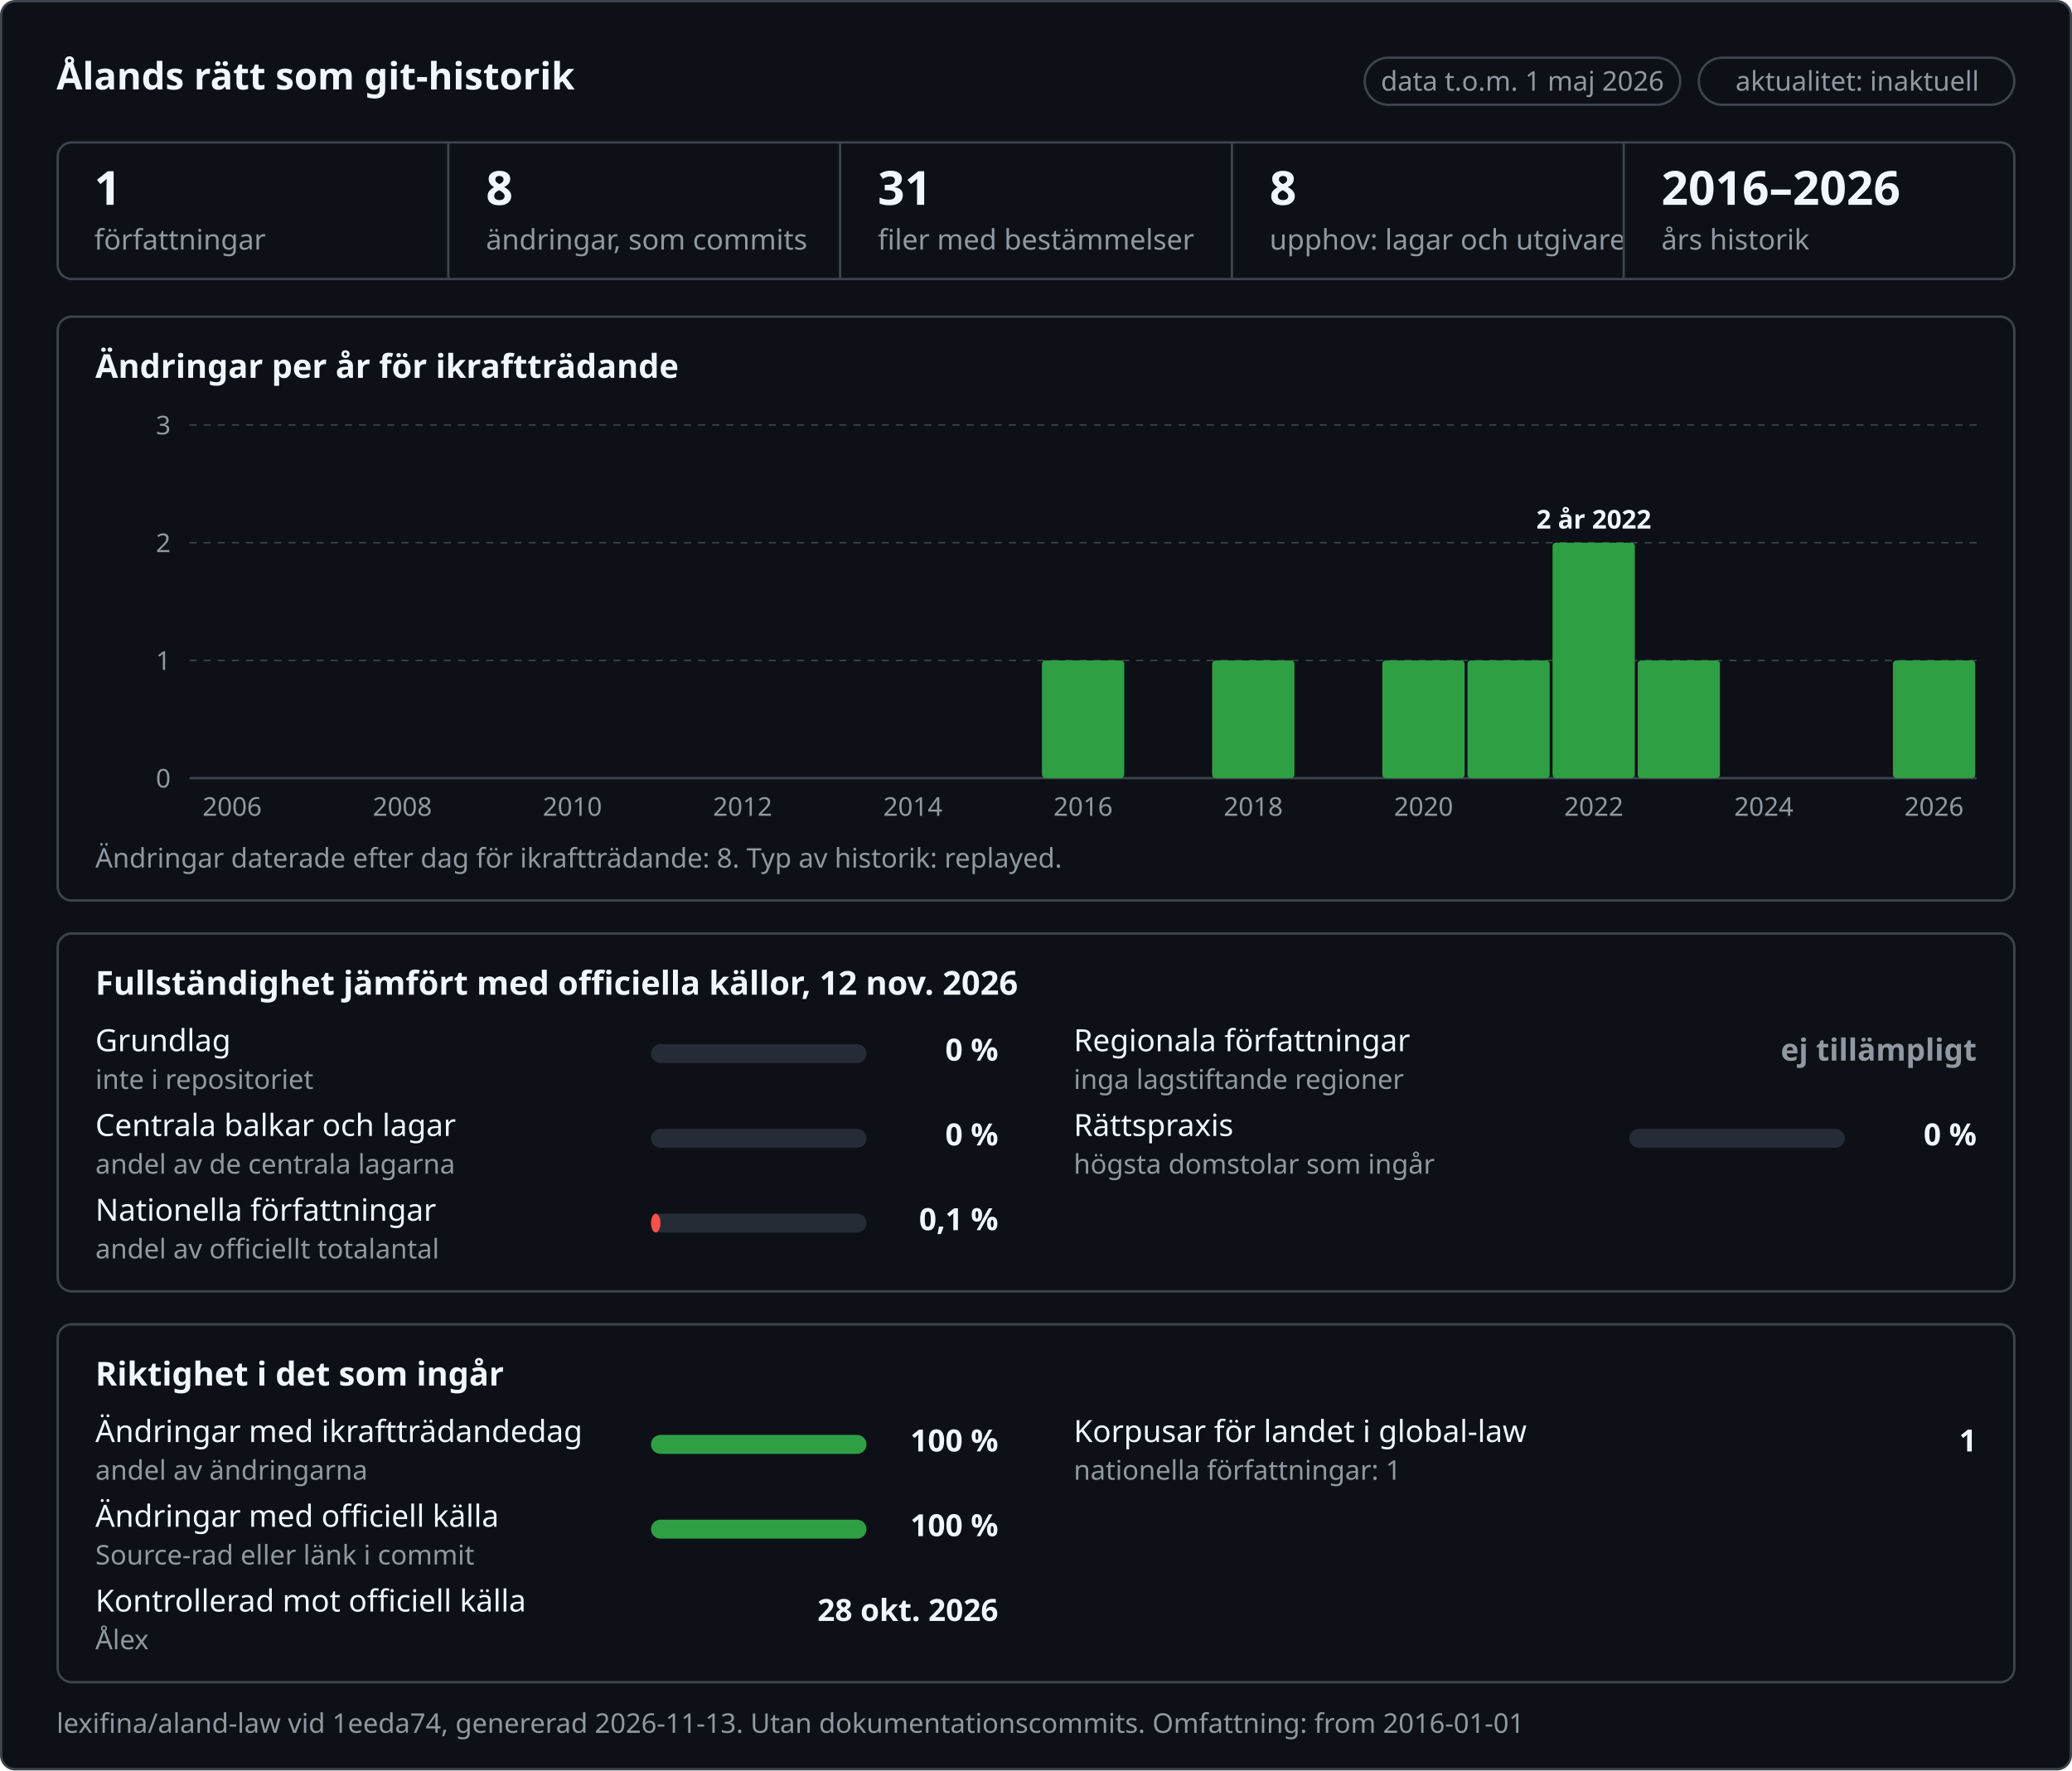
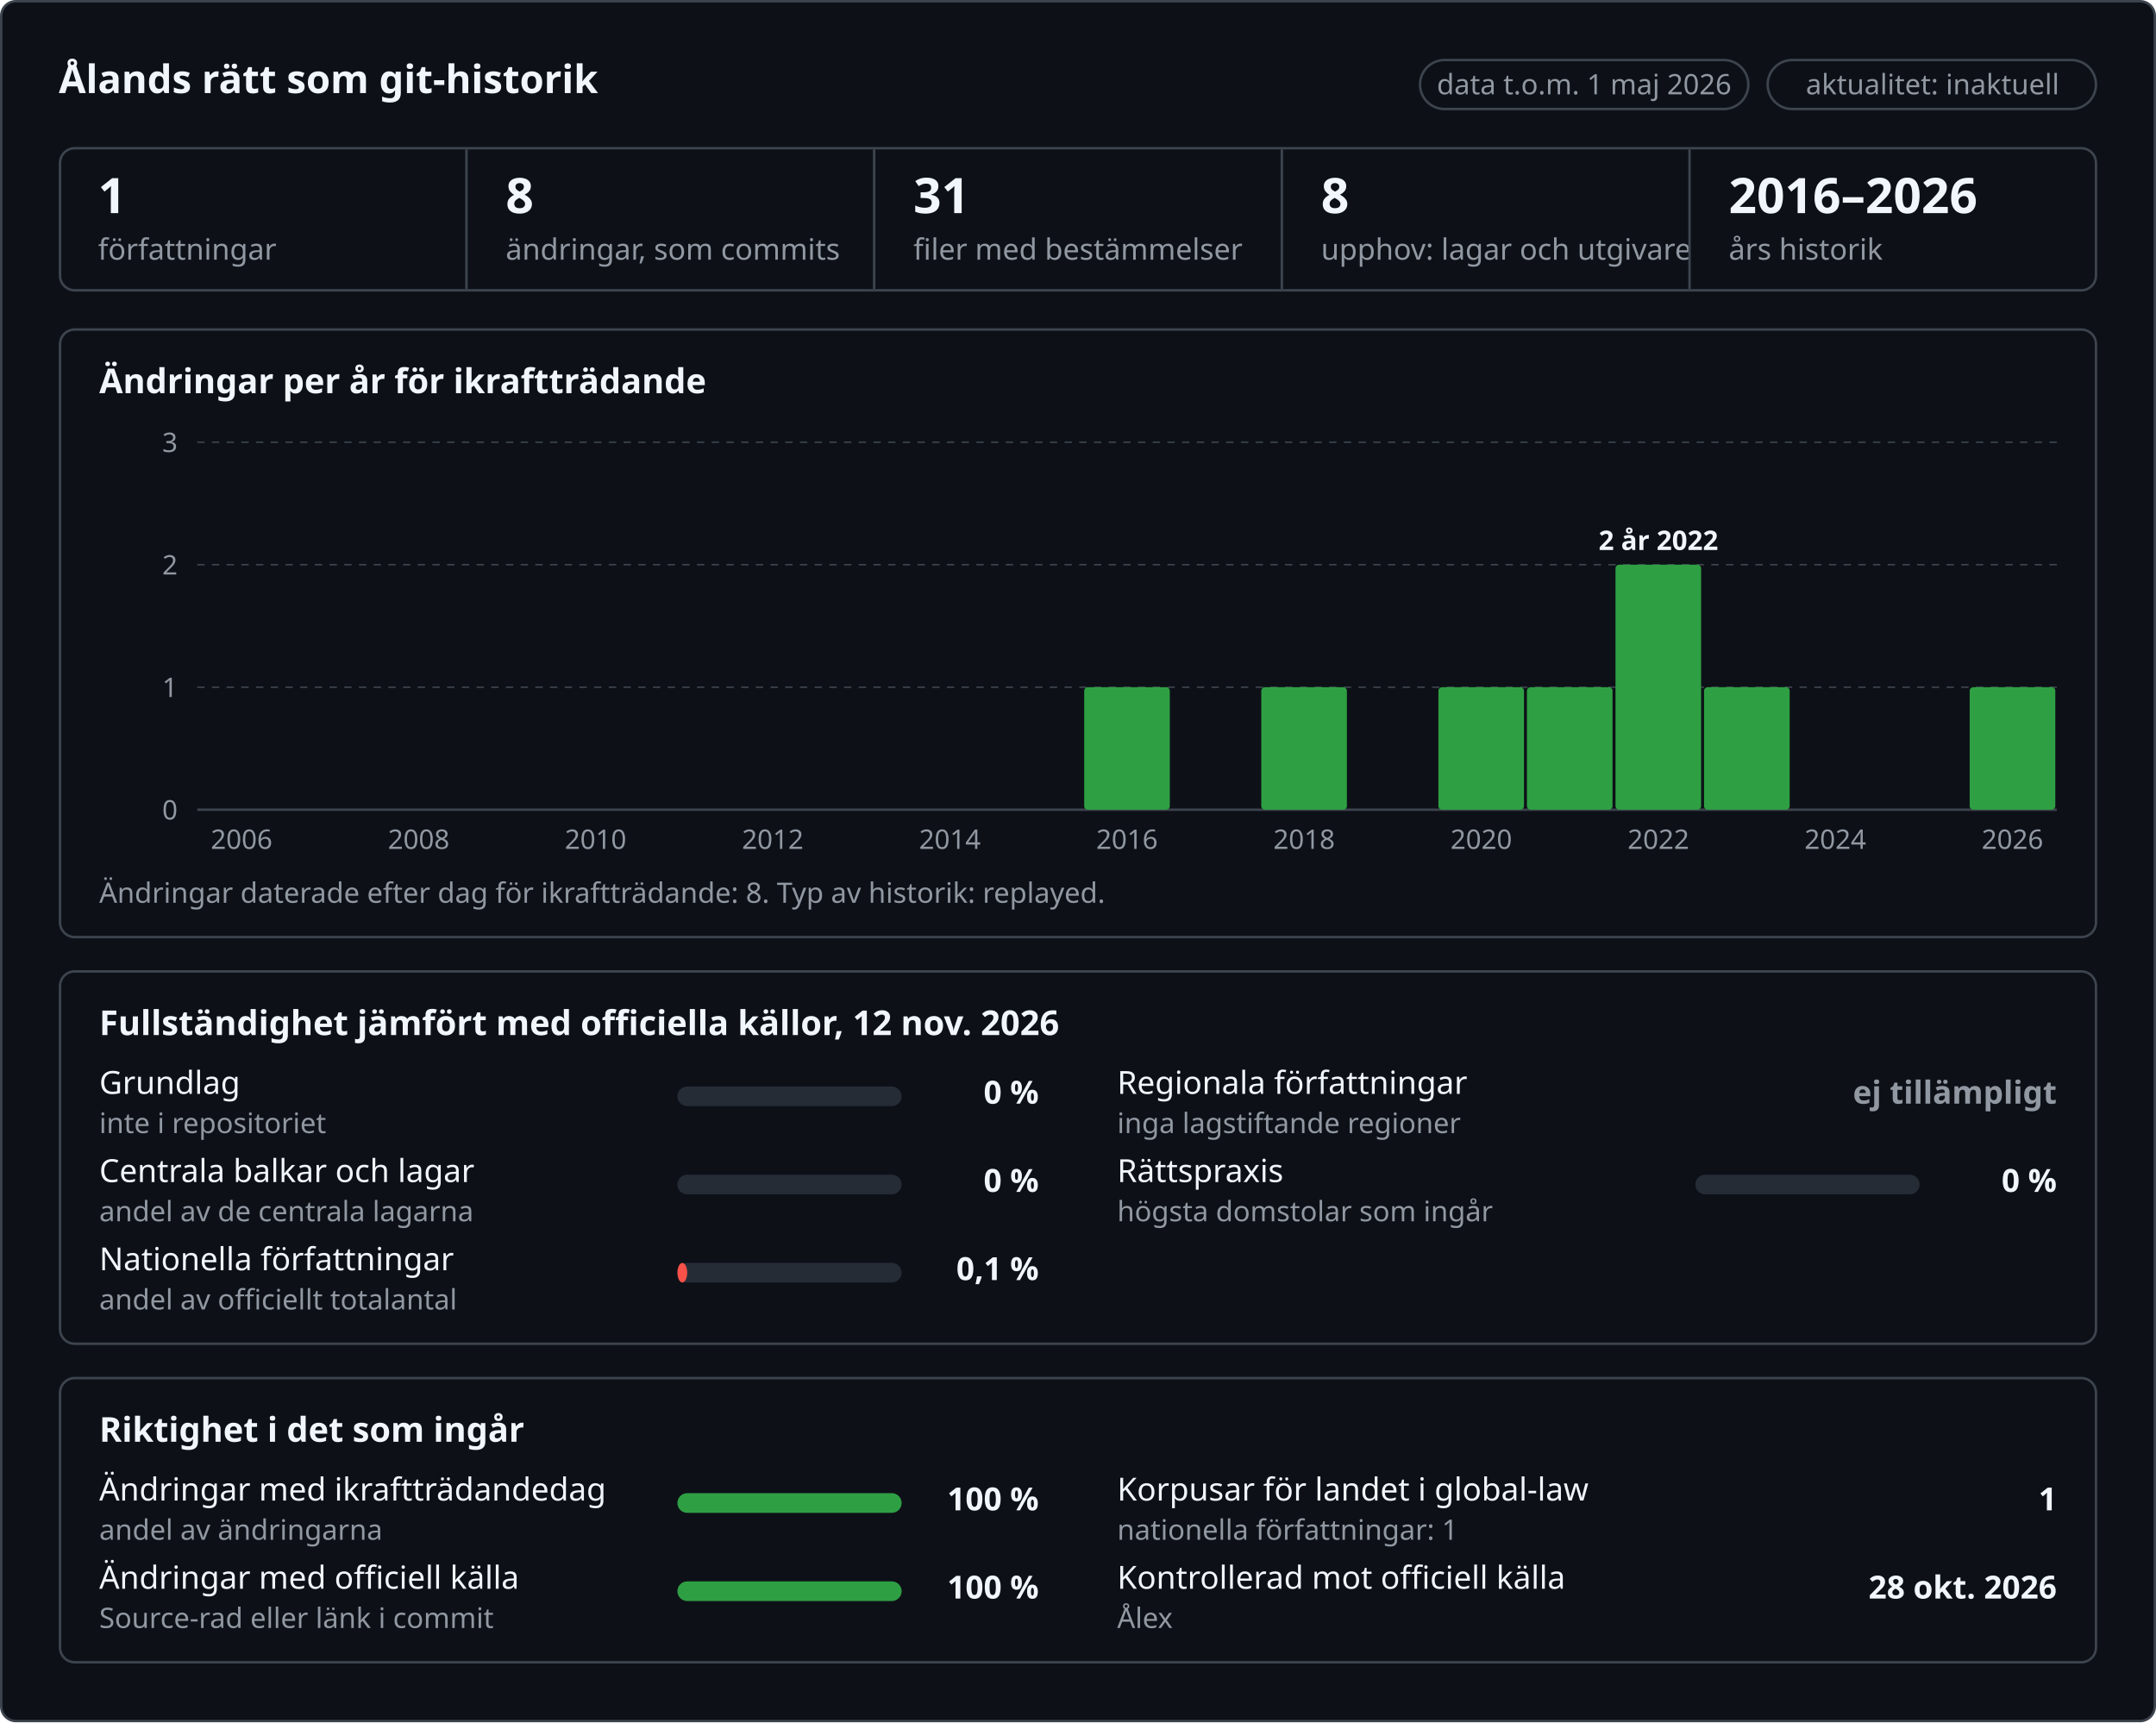
- <svg xmlns="http://www.w3.org/2000/svg" width="880" height="752" viewBox="0 0 880 752" font-family="-apple-system,BlinkMacSystemFont,Segoe UI,Noto Sans,Helvetica,Arial,sans-serif">
-   <rect x="0.5" y="0.5" width="879" height="751" rx="6" fill="#0d1117" stroke="#3d444d" />
+ <svg xmlns="http://www.w3.org/2000/svg" width="880" height="703" viewBox="0 0 880 703" font-family="-apple-system,BlinkMacSystemFont,Segoe UI,Noto Sans,Helvetica,Arial,sans-serif">
+   <rect x="0.5" y="0.5" width="879" height="702" rx="6" fill="#0d1117" stroke="#3d444d" />
  <text x="24" y="38" font-size="16" font-weight="600" fill="#f0f6fc">Ålands rätt som git-historik</text>
  <rect x="579.6" y="24.5" width="134" height="20" rx="10" fill="none" stroke="#3d444d" />
  <text x="646.6" y="38.5" font-size="11.5" font-weight="500" text-anchor="middle" fill="#9198a1">data t.o.m. 1 maj 2026</text>
  <rect x="721.5" y="24.5" width="134" height="20" rx="10" fill="none" stroke="#3d444d" />
  <text x="788.8" y="38.5" font-size="11.5" font-weight="500" text-anchor="middle" fill="#9198a1">aktualitet: inaktuell</text>
  <rect x="24.5" y="60.5" width="831" height="58" rx="6" fill="#0d1117" stroke="#3d444d" />
  <text x="40.0" y="87" font-size="20" font-weight="600" fill="#f0f6fc">1</text>
  <text x="40.0" y="106" font-size="12" fill="#9198a1">författningar</text>
  <line x1="190.4" y1="61" x2="190.4" y2="118" stroke="#3d444d" />
  <text x="206.4" y="87" font-size="20" font-weight="600" fill="#f0f6fc">8</text>
  <text x="206.4" y="106" font-size="12" fill="#9198a1">ändringar, som commits</text>
  <line x1="356.8" y1="61" x2="356.8" y2="118" stroke="#3d444d" />
  <text x="372.8" y="87" font-size="20" font-weight="600" fill="#f0f6fc">31</text>
  <text x="372.8" y="106" font-size="12" fill="#9198a1">filer med bestämmelser</text>
  <line x1="523.2" y1="61" x2="523.2" y2="118" stroke="#3d444d" />
  <text x="539.2" y="87" font-size="20" font-weight="600" fill="#f0f6fc">8</text>
  <text x="539.2" y="106" font-size="12" fill="#9198a1">upphov: lagar och utgivare</text>
  <line x1="689.6" y1="61" x2="689.6" y2="118" stroke="#3d444d" />
  <text x="705.6" y="87" font-size="20" font-weight="600" fill="#f0f6fc">2016–2026</text>
  <text x="705.6" y="106" font-size="12" fill="#9198a1">års historik</text>
  <rect x="24.5" y="134.5" width="831" height="248" rx="6" fill="#0d1117" stroke="#3d444d" />
  <text x="40.5" y="160.5" font-size="14" font-weight="600" fill="#f0f6fc">Ändringar per år för ikraftträdande</text>
  <line x1="80.5" y1="330.5" x2="839.5" y2="330.5" stroke="#3d444d" stroke-width="1" />
  <text x="72.5" y="334.5" font-size="11" text-anchor="end" fill="#9198a1">0</text>
  <line x1="80.5" y1="280.5" x2="839.5" y2="280.5" stroke="#3d444d" stroke-width="0.6" stroke-dasharray="3 3" />
  <text x="72.5" y="284.5" font-size="11" text-anchor="end" fill="#9198a1">1</text>
  <line x1="80.5" y1="230.5" x2="839.5" y2="230.5" stroke="#3d444d" stroke-width="0.6" stroke-dasharray="3 3" />
  <text x="72.5" y="234.5" font-size="11" text-anchor="end" fill="#9198a1">2</text>
  <line x1="80.5" y1="180.5" x2="839.5" y2="180.5" stroke="#3d444d" stroke-width="0.6" stroke-dasharray="3 3" />
  <text x="72.5" y="184.5" font-size="11" text-anchor="end" fill="#9198a1">3</text>
  <text x="98.6" y="346.5" font-size="11" text-anchor="middle" fill="#9198a1">2006</text>
  <text x="170.9" y="346.5" font-size="11" text-anchor="middle" fill="#9198a1">2008</text>
  <text x="243.1" y="346.5" font-size="11" text-anchor="middle" fill="#9198a1">2010</text>
  <text x="315.4" y="346.5" font-size="11" text-anchor="middle" fill="#9198a1">2012</text>
  <text x="387.7" y="346.5" font-size="11" text-anchor="middle" fill="#9198a1">2014</text>
  <rect x="442.53" y="280.5" width="34.94" height="50.0" rx="1.5" fill="#2ea043" />
  <text x="460.0" y="346.5" font-size="11" text-anchor="middle" fill="#9198a1">2016</text>
  <rect x="514.81" y="280.5" width="34.94" height="50.0" rx="1.5" fill="#2ea043" />
  <text x="532.3" y="346.5" font-size="11" text-anchor="middle" fill="#9198a1">2018</text>
  <rect x="587.10" y="280.5" width="34.94" height="50.0" rx="1.5" fill="#2ea043" />
  <text x="604.6" y="346.5" font-size="11" text-anchor="middle" fill="#9198a1">2020</text>
  <rect x="623.24" y="280.5" width="34.94" height="50.0" rx="1.5" fill="#2ea043" />
  <rect x="659.39" y="230.5" width="34.94" height="100.0" rx="1.5" fill="#2ea043" />
  <text x="676.9" y="346.5" font-size="11" text-anchor="middle" fill="#9198a1">2022</text>
  <text x="676.9" y="224.5" font-size="11" font-weight="600" text-anchor="middle" fill="#f0f6fc">2 år 2022</text>
  <rect x="695.53" y="280.5" width="34.94" height="50.0" rx="1.5" fill="#2ea043" />
  <text x="749.1" y="346.5" font-size="11" text-anchor="middle" fill="#9198a1">2024</text>
  <rect x="803.96" y="280.5" width="34.94" height="50.0" rx="1.5" fill="#2ea043" />
  <text x="821.4" y="346.5" font-size="11" text-anchor="middle" fill="#9198a1">2026</text>
  <text x="40.5" y="368.5" font-size="11.5" fill="#9198a1">Ändringar daterade efter dag för ikraftträdande: 8. Typ av historik: replayed.</text>
  <rect x="24.5" y="396.5" width="831" height="152" rx="6" fill="#0d1117" stroke="#3d444d" />
  <text x="40.5" y="422.5" font-size="14" font-weight="600" fill="#f0f6fc">Fullständighet jämfört med officiella källor, 12 nov. 2026</text>
  <text x="40.5" y="446.5" font-size="13" fill="#f0f6fc">Grundlag</text>
  <text x="40.5" y="462.5" font-size="11.5" fill="#9198a1">inte i repositoriet</text>
  <g>
    <rect x="276.5" y="443.5" width="91.5" height="8" rx="4" fill="#262c36" />
  </g>
  <text x="424.0" y="450.5" font-size="13" font-weight="600" text-anchor="end" fill="#f0f6fc">0 %</text>
  <text x="40.5" y="482.5" font-size="13" fill="#f0f6fc">Centrala balkar och lagar</text>
  <text x="40.5" y="498.5" font-size="11.5" fill="#9198a1">andel av de centrala lagarna</text>
  <g>
    <rect x="276.5" y="479.5" width="91.5" height="8" rx="4" fill="#262c36" />
  </g>
  <text x="424.0" y="486.5" font-size="13" font-weight="600" text-anchor="end" fill="#f0f6fc">0 %</text>
  <text x="40.5" y="518.5" font-size="13" fill="#f0f6fc">Nationella författningar</text>
  <text x="40.5" y="534.5" font-size="11.5" fill="#9198a1">andel av officiellt totalantal</text>
  <g>
    <rect x="276.5" y="515.5" width="91.5" height="8" rx="4" fill="#262c36" />
    <rect x="276.5" y="515.5" width="4.0" height="8" rx="4" fill="#f85149" />
  </g>
  <text x="424.0" y="522.5" font-size="13" font-weight="600" text-anchor="end" fill="#f0f6fc">0,1 %</text>
  <text x="456.0" y="446.5" font-size="13" fill="#f0f6fc">Regionala författningar</text>
  <text x="456.0" y="462.5" font-size="11.5" fill="#9198a1">inga lagstiftande regioner</text>
  <text x="839.5" y="450.5" font-size="13" font-weight="600" text-anchor="end" fill="#9198a1">ej tillämpligt</text>
  <text x="456.0" y="482.5" font-size="13" fill="#f0f6fc">Rättspraxis</text>
  <text x="456.0" y="498.5" font-size="11.5" fill="#9198a1">högsta domstolar som ingår</text>
  <g>
    <rect x="692.0" y="479.5" width="91.5" height="8" rx="4" fill="#262c36" />
  </g>
  <text x="839.5" y="486.5" font-size="13" font-weight="600" text-anchor="end" fill="#f0f6fc">0 %</text>
-   <rect x="24.5" y="562.5" width="831" height="152" rx="6" fill="#0d1117" stroke="#3d444d" />
+   <rect x="24.5" y="562.5" width="831" height="116" rx="6" fill="#0d1117" stroke="#3d444d" />
  <text x="40.5" y="588.5" font-size="14" font-weight="600" fill="#f0f6fc">Riktighet i det som ingår</text>
  <text x="40.5" y="612.5" font-size="13" fill="#f0f6fc">Ändringar med ikraftträdandedag</text>
  <text x="40.5" y="628.5" font-size="11.5" fill="#9198a1">andel av ändringarna</text>
  <g>
    <rect x="276.5" y="609.5" width="91.5" height="8" rx="4" fill="#262c36" />
    <rect x="276.5" y="609.5" width="91.5" height="8" rx="4" fill="#2ea043" />
  </g>
  <text x="424.0" y="616.5" font-size="13" font-weight="600" text-anchor="end" fill="#f0f6fc">100 %</text>
  <text x="40.5" y="648.5" font-size="13" fill="#f0f6fc">Ändringar med officiell källa</text>
  <text x="40.5" y="664.5" font-size="11.5" fill="#9198a1">Source-rad eller länk i commit</text>
  <g>
    <rect x="276.5" y="645.5" width="91.5" height="8" rx="4" fill="#262c36" />
    <rect x="276.5" y="645.5" width="91.5" height="8" rx="4" fill="#2ea043" />
  </g>
  <text x="424.0" y="652.5" font-size="13" font-weight="600" text-anchor="end" fill="#f0f6fc">100 %</text>
-   <text x="40.5" y="684.5" font-size="13" fill="#f0f6fc">Kontrollerad mot officiell källa</text>
-   <text x="40.5" y="700.5" font-size="11.5" fill="#9198a1">Ålex</text>
-   <text x="424.0" y="688.5" font-size="13" font-weight="600" text-anchor="end" fill="#f0f6fc">28 okt. 2026</text>
  <text x="456.0" y="612.5" font-size="13" fill="#f0f6fc">Korpusar för landet i global-law</text>
  <text x="456.0" y="628.5" font-size="11.5" fill="#9198a1">nationella författningar: 1</text>
  <text x="839.5" y="616.5" font-size="13" font-weight="600" text-anchor="end" fill="#f0f6fc">1</text>
-   <text x="24" y="736" font-size="11.5" fill="#9198a1">lexifina/aland-law vid 1eeda74, genererad 2026-11-13. Utan dokumentationscommits. Omfattning: from 2016-01-01</text>
+   <text x="456.0" y="648.5" font-size="13" fill="#f0f6fc">Kontrollerad mot officiell källa</text>
+   <text x="456.0" y="664.5" font-size="11.5" fill="#9198a1">Ålex</text>
+   <text x="839.5" y="652.5" font-size="13" font-weight="600" text-anchor="end" fill="#f0f6fc">28 okt. 2026</text>
</svg>
